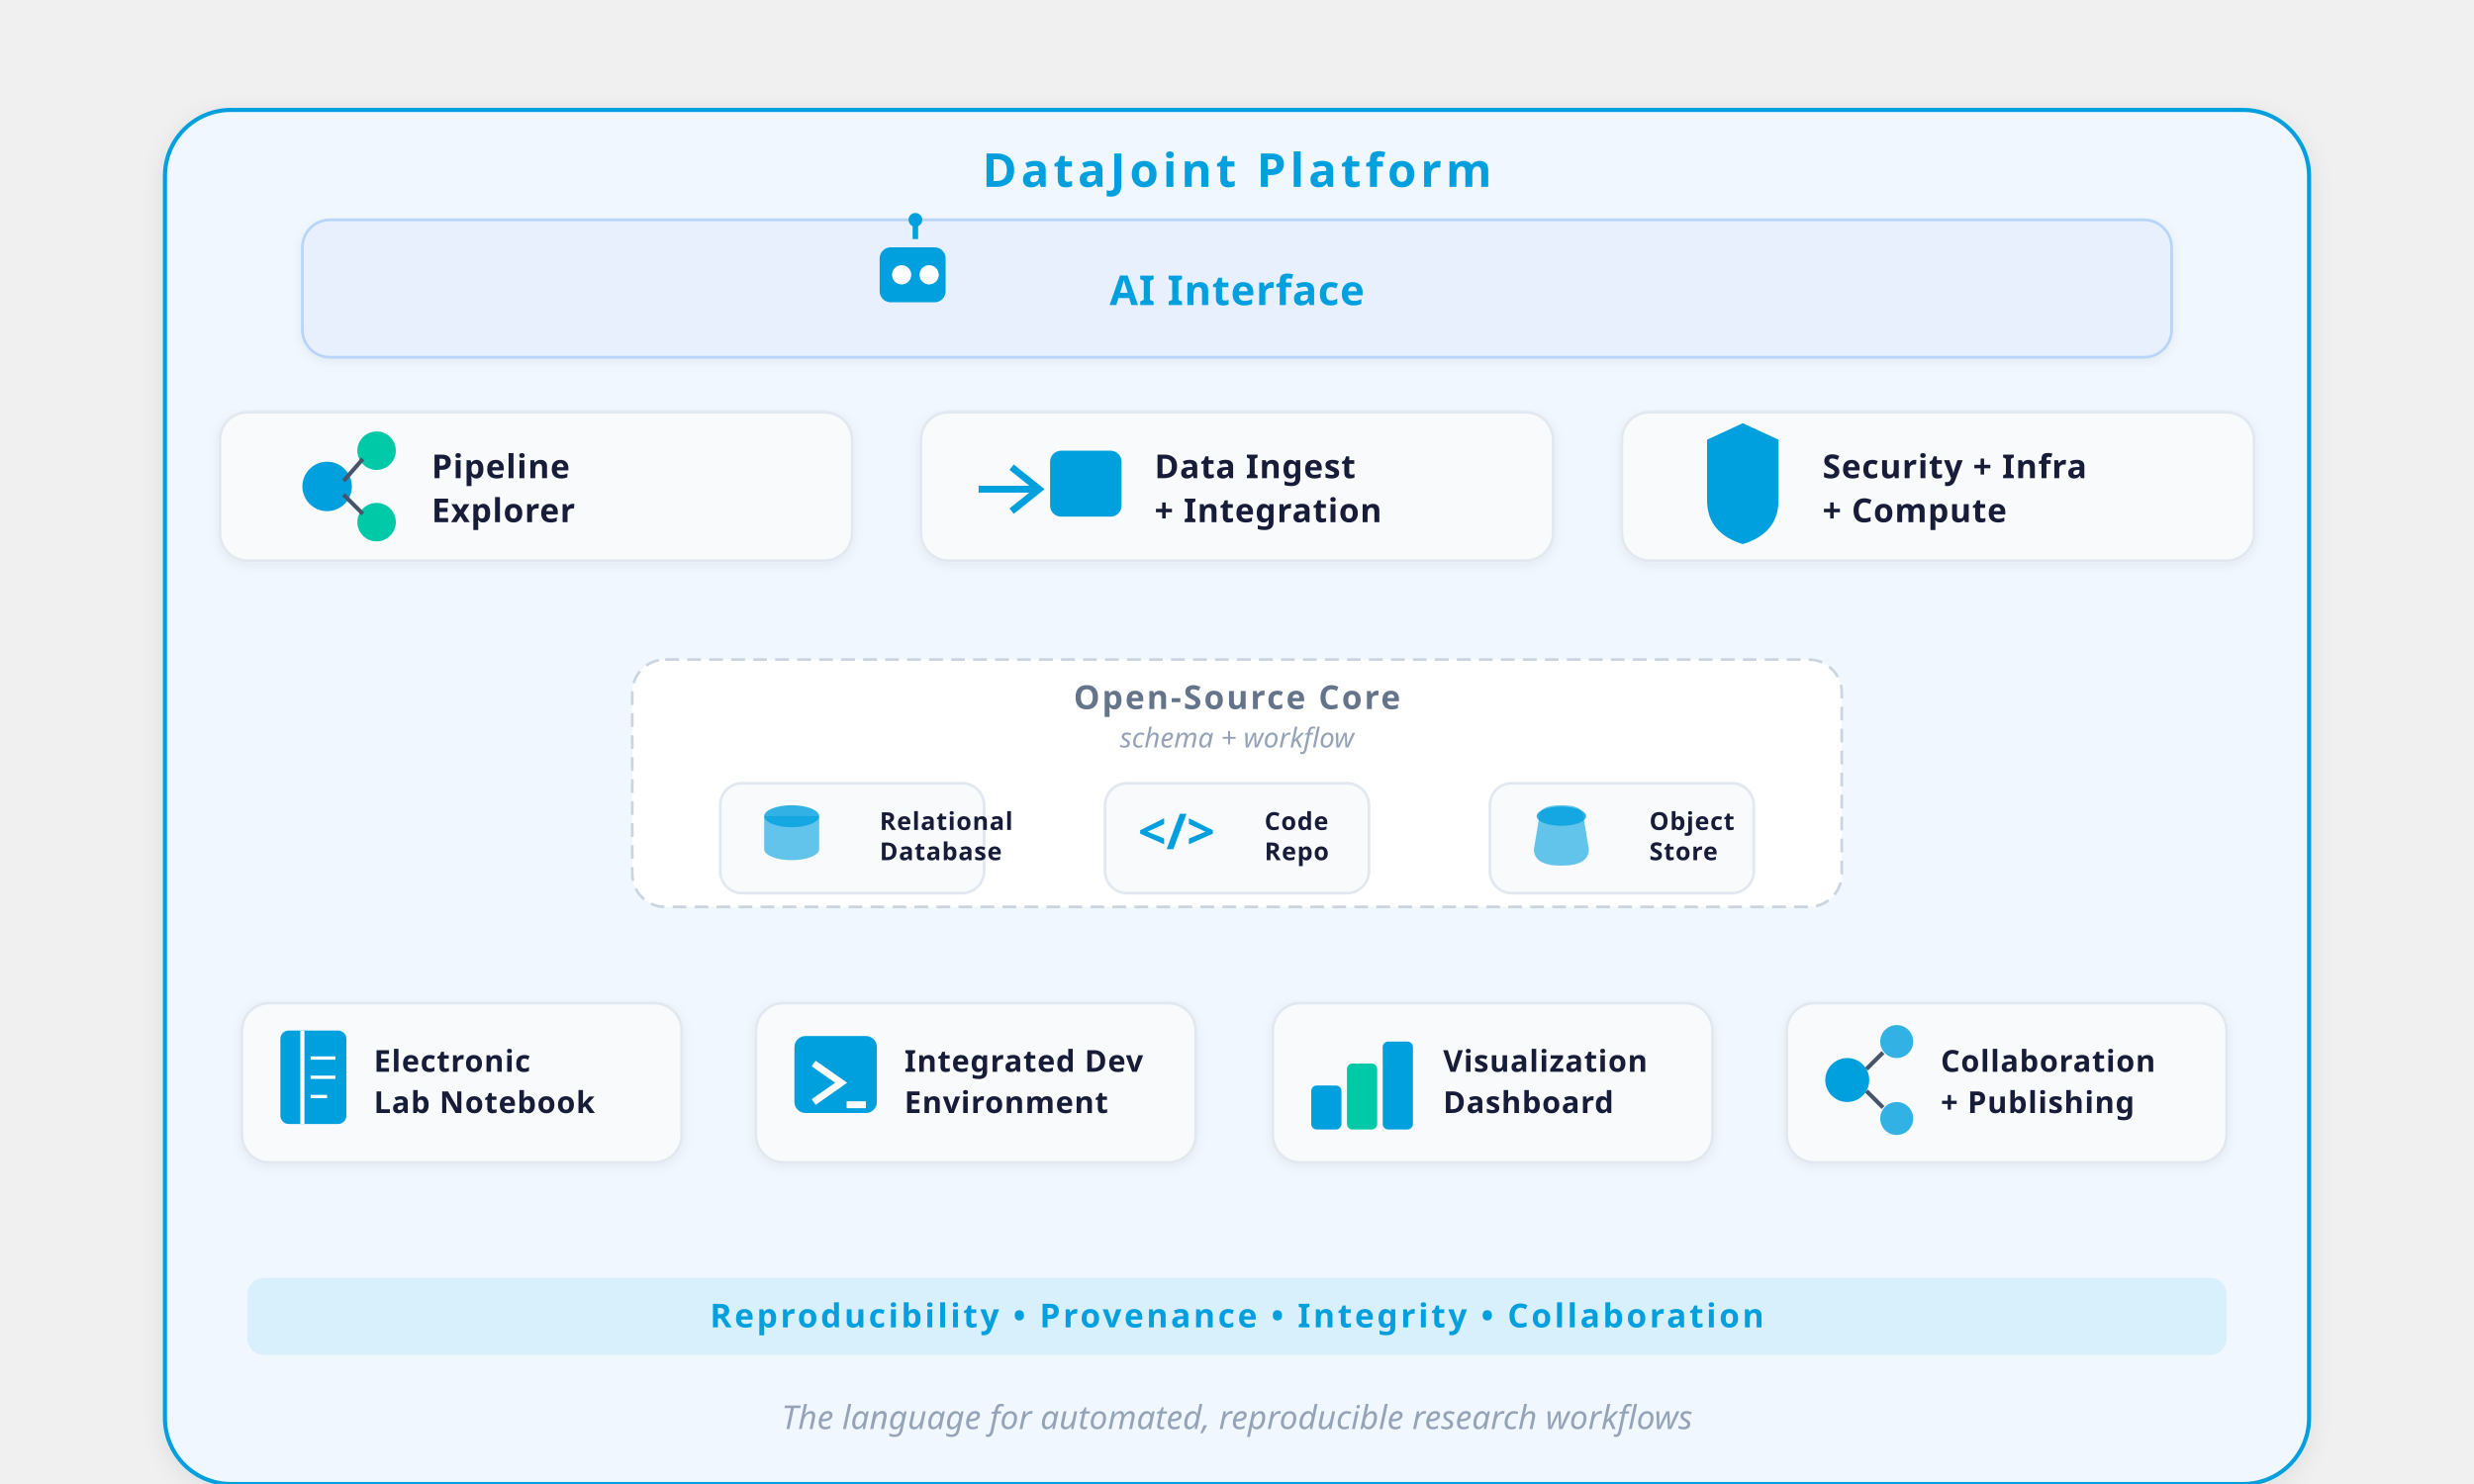
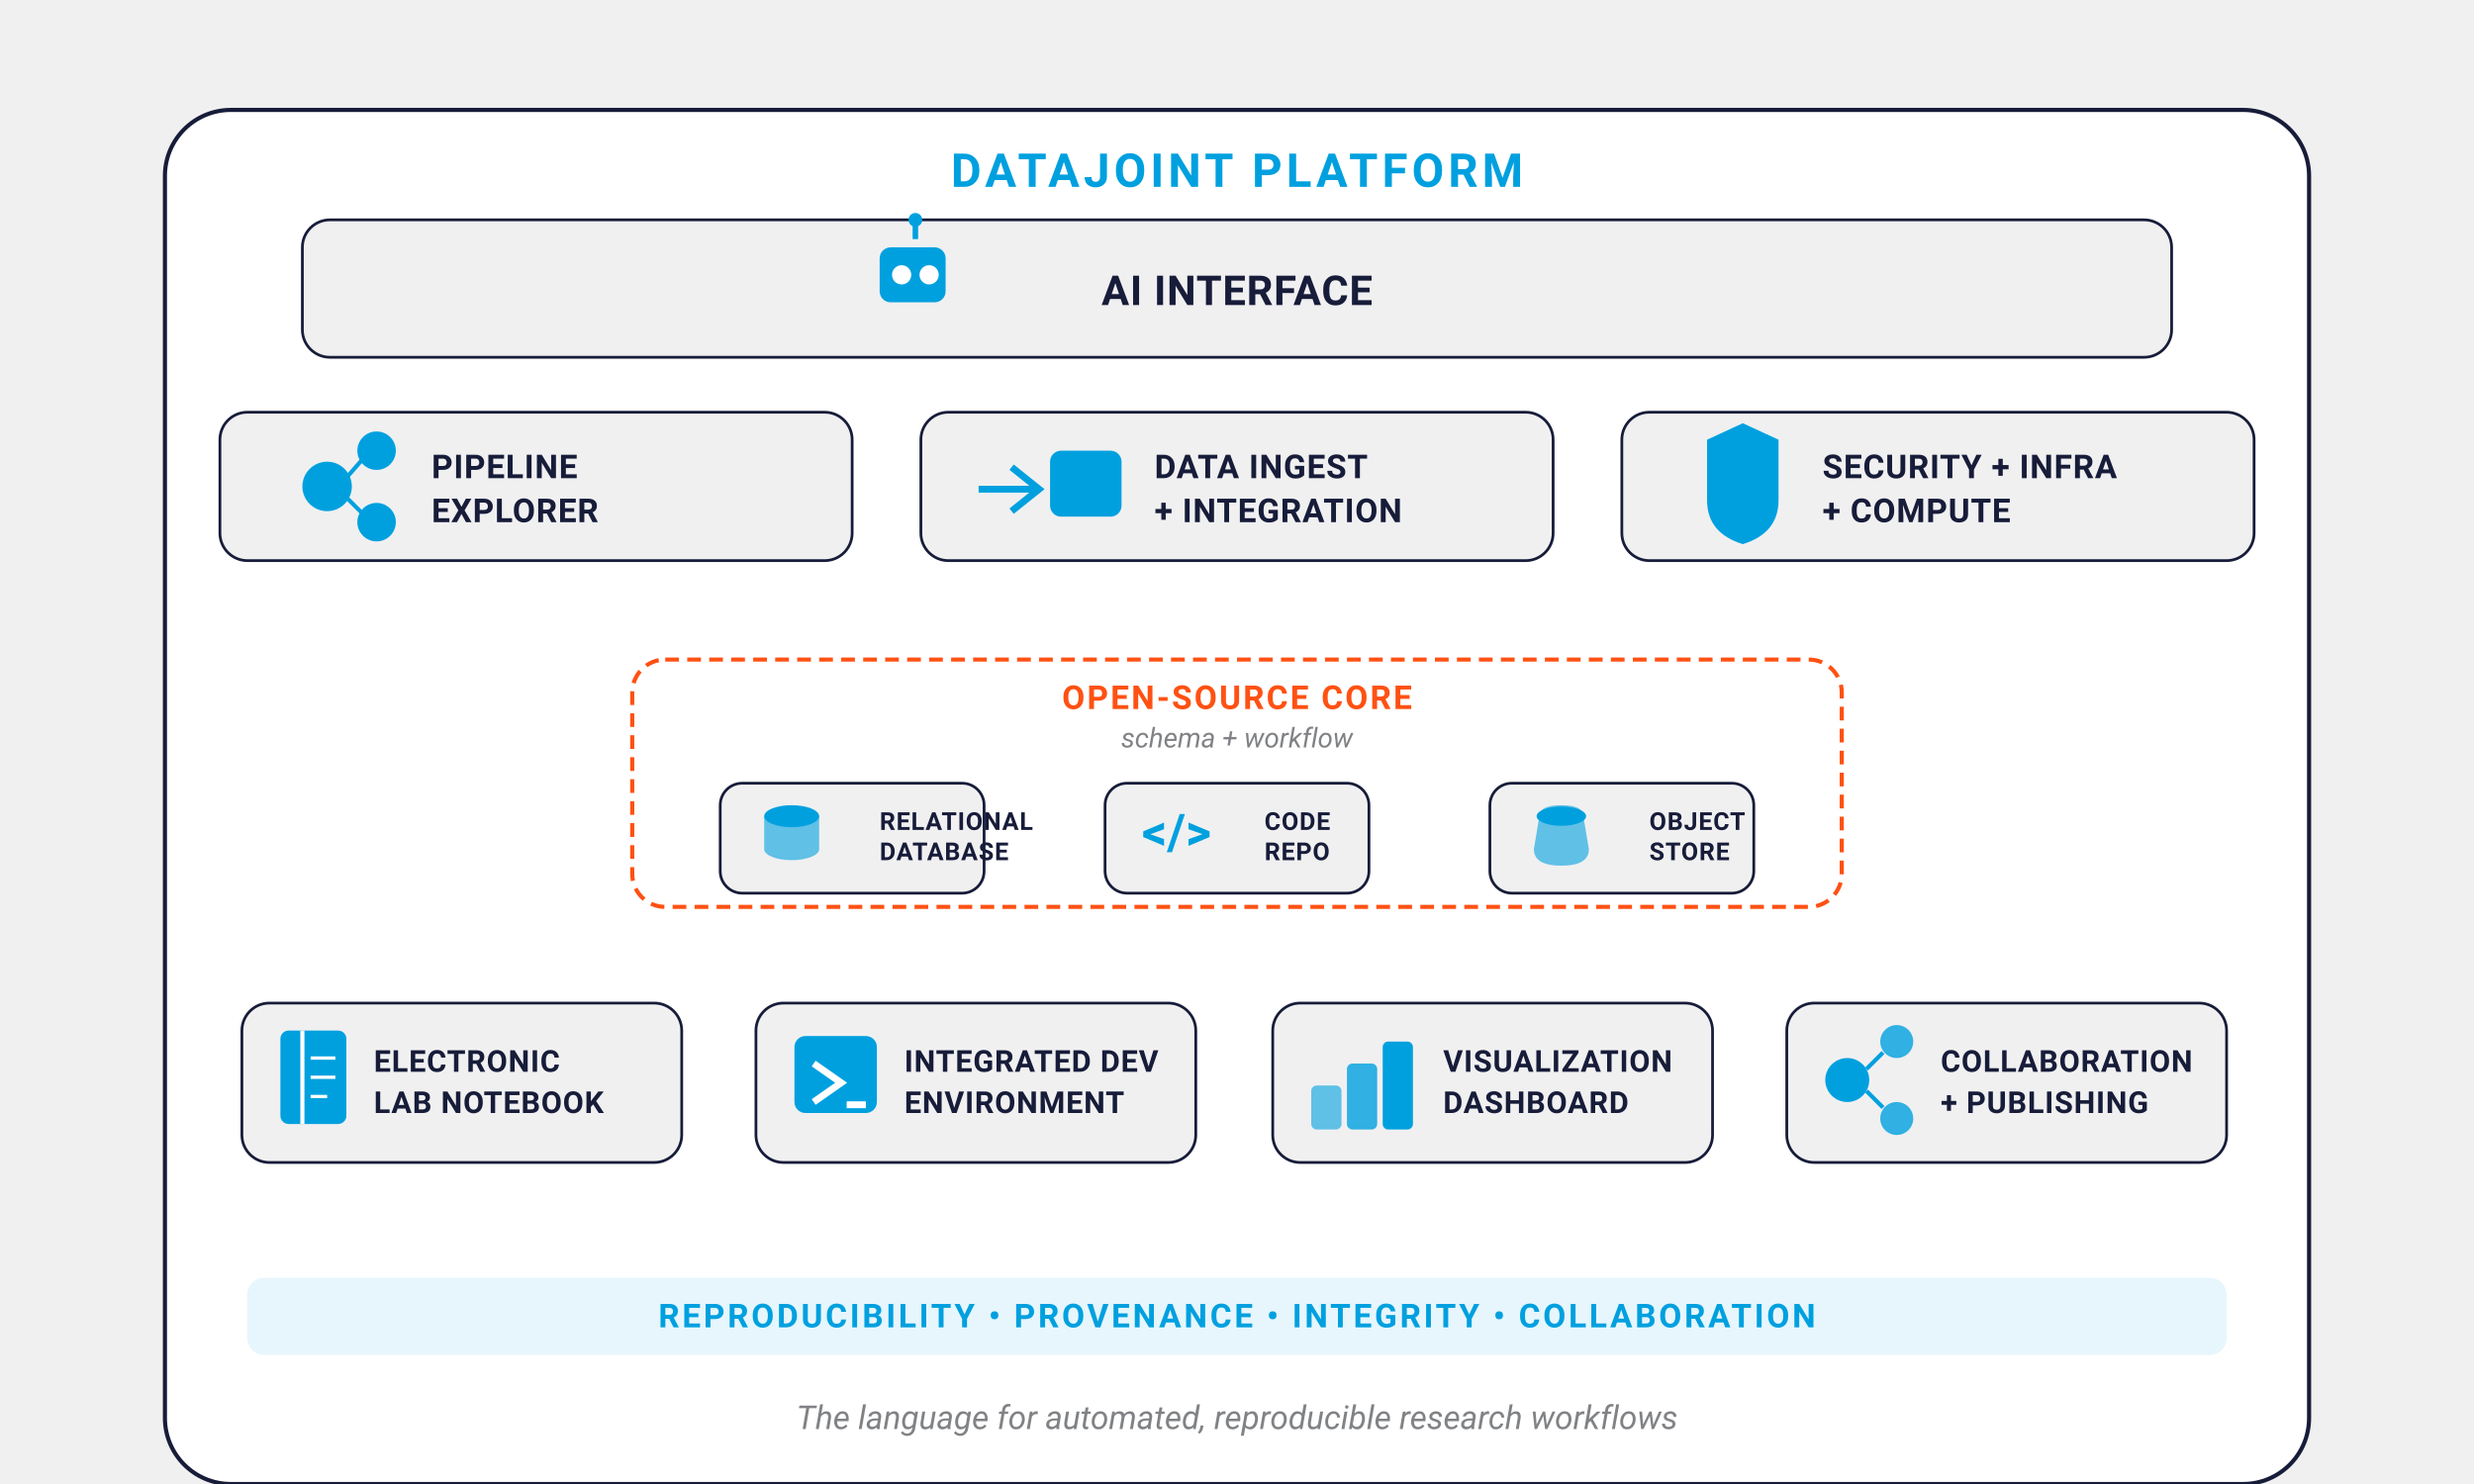
- <svg xmlns="http://www.w3.org/2000/svg" viewBox="0 0 900 540" font-family="'Segoe UI', system-ui, -apple-system, sans-serif">
+ <svg xmlns="http://www.w3.org/2000/svg" viewBox="0 0 900 540" font-family="Roboto, Helvetica, sans-serif">
  <defs>
    <style>
-       .core-label { font-size: 12px; fill: #64748b; font-weight: 600; text-anchor: middle; letter-spacing: 0.8px; text-transform: uppercase; }
-       .platform-label { font-size: 17px; fill: #00a0df; font-weight: 700; text-anchor: middle; letter-spacing: 1.5px; text-transform: uppercase; }
-       .core-sub { font-size: 10px; fill: #94a3b8; font-weight: 400; text-anchor: middle; font-style: italic; }
-       .comp-label { font-size: 12px; fill: #171c39; font-weight: 600; text-anchor: middle; text-transform: uppercase; letter-spacing: 0.3px; }
-       .tagline { font-size: 12px; fill: #94a3b8; font-weight: 400; text-anchor: middle; font-style: italic; }
+       .frame { fill: #FFFFFF; stroke: #171C39; }
+       .boundary { fill: #FFFFFF; stroke: #171C39; }
+       .box { fill: #F0F0F1; stroke: #171C39; }
+       .core-panel { fill: #FFFFFF; stroke: #FF5113; }
+       .accent { fill: #00A0DF; }
+       .accent-stroke { stroke: #00A0DF; }
+       .ink { fill: #171C39; }
+       .on-accent { fill: #FFFFFF; }
+       .caption { fill: #808285; }
+       .band { fill: #00A0DF; fill-opacity: 0.10; }
+       .platform-label { font-size: 17px; fill: #00A0DF; font-weight: 700; text-anchor: middle; letter-spacing: 1.5px; }
+       .comp-label { font-size: 12px; fill: #171C39; font-weight: 600; letter-spacing: 0.3px; }
+       .core-label { font-size: 12px; fill: #FF5113; font-weight: 700; text-anchor: middle; letter-spacing: 0.8px; }
+       .core-sub { font-size: 10px; fill: #808285; text-anchor: middle; font-style: italic; }
+       .tagline { font-size: 12px; fill: #808285; text-anchor: middle; font-style: italic; }
+       .band-label { font-size: 12px; fill: #00A0DF; font-weight: 600; text-anchor: middle; letter-spacing: 1px; }
+       @media (prefers-color-scheme: dark) {
+         .frame, .boundary { fill: #161A21; stroke: #8A93A1; }
+         .box { fill: #242832; stroke: #8A93A1; }
+         .core-panel { fill: #1E232C; stroke: #FF7A47; }
+         .accent { fill: #33B8E8; }
+         .accent-stroke { stroke: #33B8E8; }
+         .ink { fill: #C9CFD9; }
+         .on-accent { fill: #161A21; }
+         .caption { fill: #9DA0A4; }
+         .band { fill: #33B8E8; }
+         .platform-label, .band-label { fill: #33B8E8; }
+         .comp-label { fill: #C9CFD9; }
+         .core-label { fill: #FF7A47; }
+         .core-sub, .tagline { fill: #9DA0A4; }
+       }
    </style>
-     <filter id="shadow" x="-4%" y="-4%" width="108%" height="112%">
-       <feDropShadow dx="0" dy="2" stdDeviation="4" flood-color="#000" flood-opacity="0.08" />
-     </filter>
-     <filter id="shadow-sm" x="-4%" y="-4%" width="108%" height="112%">
-       <feDropShadow dx="0" dy="1" stdDeviation="2" flood-color="#000" flood-opacity="0.06" />
-     </filter>
  </defs>
-   <rect x="60" y="40" width="780" height="500" rx="24" ry="24" fill="#f0f7ff" stroke="#00a0df" stroke-width="1.5" filter="url(#shadow)" />
-   <text x="450" y="68" class="platform-label">DataJoint Platform</text>
+   <rect x="60" y="40" width="780" height="500" rx="24" class="boundary" stroke-width="1.5" />
+   <text x="450" y="68" class="platform-label">DATAJOINT PLATFORM</text>
  <g transform="translate(450, 106)">
-     <rect x="-340" y="-26" width="680" height="50" rx="10" fill="#e8f0fe" stroke="#b8d4f8" stroke-width="1" filter="url(#shadow-sm)" />
-     <rect x="-130" y="-16" width="24" height="20" rx="4" fill="#00a0df" stroke="none" />
-     <circle cx="-122" cy="-6" r="3.5" fill="#fff" />
-     <circle cx="-112" cy="-6" r="3.5" fill="#fff" />
-     <line x1="-117" y1="-19" x2="-117" y2="-25" stroke="#00a0df" stroke-width="2" />
-     <circle cx="-117" cy="-26" r="2.5" fill="#00a0df" />
-     <text x="0" y="5" class="comp-label" style="font-size: 15px; fill: #00a0df; font-weight: 700;">AI Interface</text>
+     <rect x="-340" y="-26" width="680" height="50" rx="10" class="box" stroke-width="1" />
+     <rect x="-130" y="-16" width="24" height="20" rx="4" class="accent" />
+     <circle cx="-122" cy="-6" r="3.5" class="on-accent" />
+     <circle cx="-112" cy="-6" r="3.5" class="on-accent" />
+     <line x1="-117" y1="-19" x2="-117" y2="-25" class="accent-stroke" stroke-width="2" />
+     <circle cx="-117" cy="-26" r="2.5" class="accent" />
+     <text x="0" y="5" class="comp-label" style="font-size:15px; font-weight:700; text-anchor:middle;">AI INTERFACE</text>
  </g>
  <g transform="translate(195, 178)">
-     <rect x="-115" y="-28" width="230" height="54" rx="10" fill="#f8fafc" stroke="#e2e8f0" stroke-width="1" filter="url(#shadow-sm)" />
-     <circle cx="-76" cy="-1" r="9" fill="#00a0df" />
-     <circle cx="-58" cy="-14" r="7" fill="#00c9a7" />
-     <circle cx="-58" cy="12" r="7" fill="#00c9a7" />
-     <line x1="-70" y1="-3" x2="-63" y2="-11" stroke="#475569" stroke-width="1.5" />
-     <line x1="-70" y1="2" x2="-63" y2="9" stroke="#475569" stroke-width="1.5" />
-     <text x="-38" y="-4" class="comp-label" style="font-size: 12px; text-anchor: start;">Pipeline</text>
-     <text x="-38" y="12" class="comp-label" style="font-size: 12px; text-anchor: start;">Explorer</text>
+     <rect x="-115" y="-28" width="230" height="54" rx="10" class="box" stroke-width="1" />
+     <circle cx="-76" cy="-1" r="9" class="accent" />
+     <circle cx="-58" cy="-14" r="7" class="accent" />
+     <circle cx="-58" cy="12" r="7" class="accent" />
+     <line x1="-70" y1="-3" x2="-63" y2="-11" class="accent-stroke" stroke-width="1.5" />
+     <line x1="-70" y1="2" x2="-63" y2="9" class="accent-stroke" stroke-width="1.5" />
+     <text x="-38" y="-4" class="comp-label">PIPELINE</text>
+     <text x="-38" y="12" class="comp-label">EXPLORER</text>
  </g>
  <g transform="translate(450, 178)">
-     <rect x="-115" y="-28" width="230" height="54" rx="10" fill="#f8fafc" stroke="#e2e8f0" stroke-width="1" filter="url(#shadow-sm)" />
-     <rect x="-68" y="-14" width="26" height="24" rx="4" fill="#00a0df" />
-     <path d="M-94,0 L-72,0 M-82,-8 L-72,0 L-82,8" fill="none" stroke="#00a0df" stroke-width="2.5" />
-     <text x="-30" y="-4" class="comp-label" style="font-size: 12px; text-anchor: start;">Data Ingest</text>
-     <text x="-30" y="12" class="comp-label" style="font-size: 12px; text-anchor: start;">+ Integration</text>
+     <rect x="-115" y="-28" width="230" height="54" rx="10" class="box" stroke-width="1" />
+     <rect x="-68" y="-14" width="26" height="24" rx="4" class="accent" />
+     <path d="M-94,0 L-72,0 M-82,-8 L-72,0 L-82,8" fill="none" class="accent-stroke" stroke-width="2.5" />
+     <text x="-30" y="-4" class="comp-label">DATA INGEST</text>
+     <text x="-30" y="12" class="comp-label">+ INTEGRATION</text>
  </g>
  <g transform="translate(705, 178)">
-     <rect x="-115" y="-28" width="230" height="54" rx="10" fill="#f8fafc" stroke="#e2e8f0" stroke-width="1" filter="url(#shadow-sm)" />
-     <path d="M-84,-18 L-84,4 Q-84,16 -71,20 Q-58,16 -58,4 L-58,-18 L-71,-24 Z" fill="#00a0df" />
-     <text x="-42" y="-4" class="comp-label" style="font-size: 12px; text-anchor: start;">Security + Infra</text>
-     <text x="-42" y="12" class="comp-label" style="font-size: 12px; text-anchor: start;">+ Compute</text>
+     <rect x="-115" y="-28" width="230" height="54" rx="10" class="box" stroke-width="1" />
+     <path d="M-84,-18 L-84,4 Q-84,16 -71,20 Q-58,16 -58,4 L-58,-18 L-71,-24 Z" class="accent" />
+     <text x="-42" y="-4" class="comp-label">SECURITY + INFRA</text>
+     <text x="-42" y="12" class="comp-label">+ COMPUTE</text>
  </g>
-   <rect x="230" y="240" width="440" height="90" rx="12" ry="12" fill="#fff" stroke="#cbd5e1" stroke-width="1" stroke-dasharray="5 3" />
-   <text x="450" y="258" class="core-label">Open-Source Core</text>
+   <rect x="230" y="240" width="440" height="90" rx="12" class="core-panel" stroke-width="1.5" stroke-dasharray="5 3" />
+   <text x="450" y="258" class="core-label">OPEN-SOURCE CORE</text>
  <text x="450" y="272" class="core-sub">schema + workflow</text>
  <g transform="translate(310, 305)">
-     <rect x="-48" y="-20" width="96" height="40" rx="8" fill="#f8fafc" stroke="#e2e8f0" stroke-width="1" />
-     <ellipse cx="-22" cy="-8" rx="10" ry="4" fill="#00a0df" opacity="0.8" />
-     <path d="M-32,-8 v12 a10,4 0 0,0 20,0 v-12" fill="#00a0df" opacity="0.6" stroke="none" />
-     <text x="10" y="-3" class="comp-label" style="font-size: 9px; text-anchor: start;">Relational</text>
-     <text x="10" y="8" class="comp-label" style="font-size: 9px; text-anchor: start;">Database</text>
+     <rect x="-48" y="-20" width="96" height="40" rx="8" class="box" stroke-width="1" />
+     <ellipse cx="-22" cy="-8" rx="10" ry="4" class="accent" />
+     <path d="M-32,-8 v12 a10,4 0 0,0 20,0 v-12" class="accent" fill-opacity="0.6" />
+     <text x="10" y="-3" class="comp-label" style="font-size:9px;">RELATIONAL</text>
+     <text x="10" y="8" class="comp-label" style="font-size:9px;">DATABASE</text>
  </g>
  <g transform="translate(450, 305)">
-     <rect x="-48" y="-20" width="96" height="40" rx="8" fill="#f8fafc" stroke="#e2e8f0" stroke-width="1" />
-     <text x="-22" y="4" text-anchor="middle" font-size="18" fill="#00a0df" font-weight="600">&lt;/&gt;</text>
-     <text x="10" y="-3" class="comp-label" style="font-size: 9px; text-anchor: start;">Code</text>
-     <text x="10" y="8" class="comp-label" style="font-size: 9px; text-anchor: start;">Repo</text>
+     <rect x="-48" y="-20" width="96" height="40" rx="8" class="box" stroke-width="1" />
+     <text x="-22" y="4" text-anchor="middle" font-size="18" font-weight="600" class="accent">&lt;/&gt;</text>
+     <text x="10" y="-3" class="comp-label" style="font-size:9px;">CODE</text>
+     <text x="10" y="8" class="comp-label" style="font-size:9px;">REPO</text>
  </g>
  <g transform="translate(590, 305)">
-     <rect x="-48" y="-20" width="96" height="40" rx="8" fill="#f8fafc" stroke="#e2e8f0" stroke-width="1" />
-     <path d="M-30,-8 L-32,4 Q-32,10 -22,10 Q-12,10 -12,4 L-14,-8 Q-14,-12 -22,-12 Q-30,-12 -30,-8 Z" fill="#00a0df" opacity="0.6" stroke="none" />
-     <ellipse cx="-22" cy="-8" rx="9" ry="3.5" fill="#00a0df" opacity="0.8" />
-     <text x="10" y="-3" class="comp-label" style="font-size: 9px; text-anchor: start;">Object</text>
-     <text x="10" y="8" class="comp-label" style="font-size: 9px; text-anchor: start;">Store</text>
+     <rect x="-48" y="-20" width="96" height="40" rx="8" class="box" stroke-width="1" />
+     <path d="M-30,-8 L-32,4 Q-32,10 -22,10 Q-12,10 -12,4 L-14,-8 Q-14,-12 -22,-12 Q-30,-12 -30,-8 Z" class="accent" fill-opacity="0.6" />
+     <ellipse cx="-22" cy="-8" rx="9" ry="3.5" class="accent" />
+     <text x="10" y="-3" class="comp-label" style="font-size:9px;">OBJECT</text>
+     <text x="10" y="8" class="comp-label" style="font-size:9px;">STORE</text>
  </g>
  <g transform="translate(168, 395)">
-     <rect x="-80" y="-30" width="160" height="58" rx="10" fill="#f8fafc" stroke="#e2e8f0" stroke-width="1" filter="url(#shadow-sm)" />
-     <rect x="-66" y="-20" width="24" height="34" rx="3" fill="#00a0df" />
-     <line x1="-58" y1="-20" x2="-58" y2="14" stroke="#fff" stroke-width="1.5" />
-     <line x1="-55" y1="-10" x2="-46" y2="-10" stroke="#fff" stroke-width="1.2" />
-     <line x1="-55" y1="-3" x2="-46" y2="-3" stroke="#fff" stroke-width="1.2" />
-     <line x1="-55" y1="4" x2="-49" y2="4" stroke="#fff" stroke-width="1.2" />
-     <text x="-32" y="-5" class="comp-label" style="font-size: 11px; text-anchor: start;">Electronic</text>
-     <text x="-32" y="10" class="comp-label" style="font-size: 11px; text-anchor: start;">Lab Notebook</text>
+     <rect x="-80" y="-30" width="160" height="58" rx="10" class="box" stroke-width="1" />
+     <rect x="-66" y="-20" width="24" height="34" rx="3" class="accent" />
+     <line x1="-58" y1="-20" x2="-58" y2="14" stroke="#FFFFFF" stroke-width="1.5" />
+     <line x1="-55" y1="-10" x2="-46" y2="-10" stroke="#FFFFFF" stroke-width="1.2" />
+     <line x1="-55" y1="-3" x2="-46" y2="-3" stroke="#FFFFFF" stroke-width="1.2" />
+     <line x1="-55" y1="4" x2="-49" y2="4" stroke="#FFFFFF" stroke-width="1.2" />
+     <text x="-32" y="-5" class="comp-label" style="font-size:11px;">ELECTRONIC</text>
+     <text x="-32" y="10" class="comp-label" style="font-size:11px;">LAB NOTEBOOK</text>
  </g>
  <g transform="translate(355, 395)">
-     <rect x="-80" y="-30" width="160" height="58" rx="10" fill="#f8fafc" stroke="#e2e8f0" stroke-width="1" filter="url(#shadow-sm)" />
-     <rect x="-66" y="-18" width="30" height="28" rx="4" fill="#00a0df" />
-     <path d="M-59,-8 L-49,-1 L-59,6" fill="none" stroke="#fff" stroke-width="2.5" />
-     <line x1="-47" y1="7" x2="-40" y2="7" stroke="#fff" stroke-width="2.5" />
-     <text x="-26" y="-5" class="comp-label" style="font-size: 11px; text-anchor: start;">Integrated Dev</text>
-     <text x="-26" y="10" class="comp-label" style="font-size: 11px; text-anchor: start;">Environment</text>
+     <rect x="-80" y="-30" width="160" height="58" rx="10" class="box" stroke-width="1" />
+     <rect x="-66" y="-18" width="30" height="28" rx="4" class="accent" />
+     <path d="M-59,-8 L-49,-1 L-59,6" fill="none" stroke="#FFFFFF" stroke-width="2.5" />
+     <line x1="-47" y1="7" x2="-40" y2="7" stroke="#FFFFFF" stroke-width="2.5" />
+     <text x="-26" y="-5" class="comp-label" style="font-size:11px;">INTEGRATED DEV</text>
+     <text x="-26" y="10" class="comp-label" style="font-size:11px;">ENVIRONMENT</text>
  </g>
  <g transform="translate(543, 395)">
-     <rect x="-80" y="-30" width="160" height="58" rx="10" fill="#f8fafc" stroke="#e2e8f0" stroke-width="1" filter="url(#shadow-sm)" />
-     <rect x="-66" y="0" width="11" height="16" rx="2" fill="#00a0df" />
-     <rect x="-53" y="-8" width="11" height="24" rx="2" fill="#00c9a7" />
-     <rect x="-40" y="-16" width="11" height="32" rx="2" fill="#00a0df" />
-     <text x="-18" y="-5" class="comp-label" style="font-size: 11px; text-anchor: start;">Visualization</text>
-     <text x="-18" y="10" class="comp-label" style="font-size: 11px; text-anchor: start;">Dashboard</text>
+     <rect x="-80" y="-30" width="160" height="58" rx="10" class="box" stroke-width="1" />
+     <rect x="-66" y="0" width="11" height="16" rx="2" class="accent" fill-opacity="0.6" />
+     <rect x="-53" y="-8" width="11" height="24" rx="2" class="accent" fill-opacity="0.8" />
+     <rect x="-40" y="-16" width="11" height="32" rx="2" class="accent" />
+     <text x="-18" y="-5" class="comp-label" style="font-size:11px;">VISUALIZATION</text>
+     <text x="-18" y="10" class="comp-label" style="font-size:11px;">DASHBOARD</text>
  </g>
  <g transform="translate(730, 395)">
-     <rect x="-80" y="-30" width="160" height="58" rx="10" fill="#f8fafc" stroke="#e2e8f0" stroke-width="1" filter="url(#shadow-sm)" />
-     <circle cx="-58" cy="-2" r="8" fill="#00a0df" />
-     <circle cx="-40" cy="-16" r="6" fill="#00a0df" opacity="0.8" />
-     <circle cx="-40" cy="12" r="6" fill="#00a0df" opacity="0.8" />
-     <line x1="-51" y1="-6" x2="-45" y2="-12" stroke="#475569" stroke-width="1.5" />
-     <line x1="-51" y1="2" x2="-45" y2="8" stroke="#475569" stroke-width="1.5" />
-     <text x="-24" y="-5" class="comp-label" style="font-size: 11px; text-anchor: start;">Collaboration</text>
-     <text x="-24" y="10" class="comp-label" style="font-size: 11px; text-anchor: start;">+ Publishing</text>
+     <rect x="-80" y="-30" width="160" height="58" rx="10" class="box" stroke-width="1" />
+     <circle cx="-58" cy="-2" r="8" class="accent" />
+     <circle cx="-40" cy="-16" r="6" class="accent" fill-opacity="0.8" />
+     <circle cx="-40" cy="12" r="6" class="accent" fill-opacity="0.8" />
+     <line x1="-51" y1="-6" x2="-45" y2="-12" class="accent-stroke" stroke-width="1.5" />
+     <line x1="-51" y1="2" x2="-45" y2="8" class="accent-stroke" stroke-width="1.5" />
+     <text x="-24" y="-5" class="comp-label" style="font-size:11px;">COLLABORATION</text>
+     <text x="-24" y="10" class="comp-label" style="font-size:11px;">+ PUBLISHING</text>
  </g>
-   <rect x="90" y="465" width="720" height="28" rx="6" fill="#00a0df" opacity="0.1" />
-   <text x="450" y="483" style="font-size: 12px; fill: #00a0df; font-weight: 600; text-anchor: middle; letter-spacing: 1px; text-transform: uppercase;">Reproducibility • Provenance • Integrity • Collaboration</text>
+   <rect x="90" y="465" width="720" height="28" rx="6" class="band" />
+   <text x="450" y="483" class="band-label">REPRODUCIBILITY • PROVENANCE • INTEGRITY • COLLABORATION</text>
  <text x="450" y="520" class="tagline">The language for automated, reproducible research workflows</text>
</svg>
